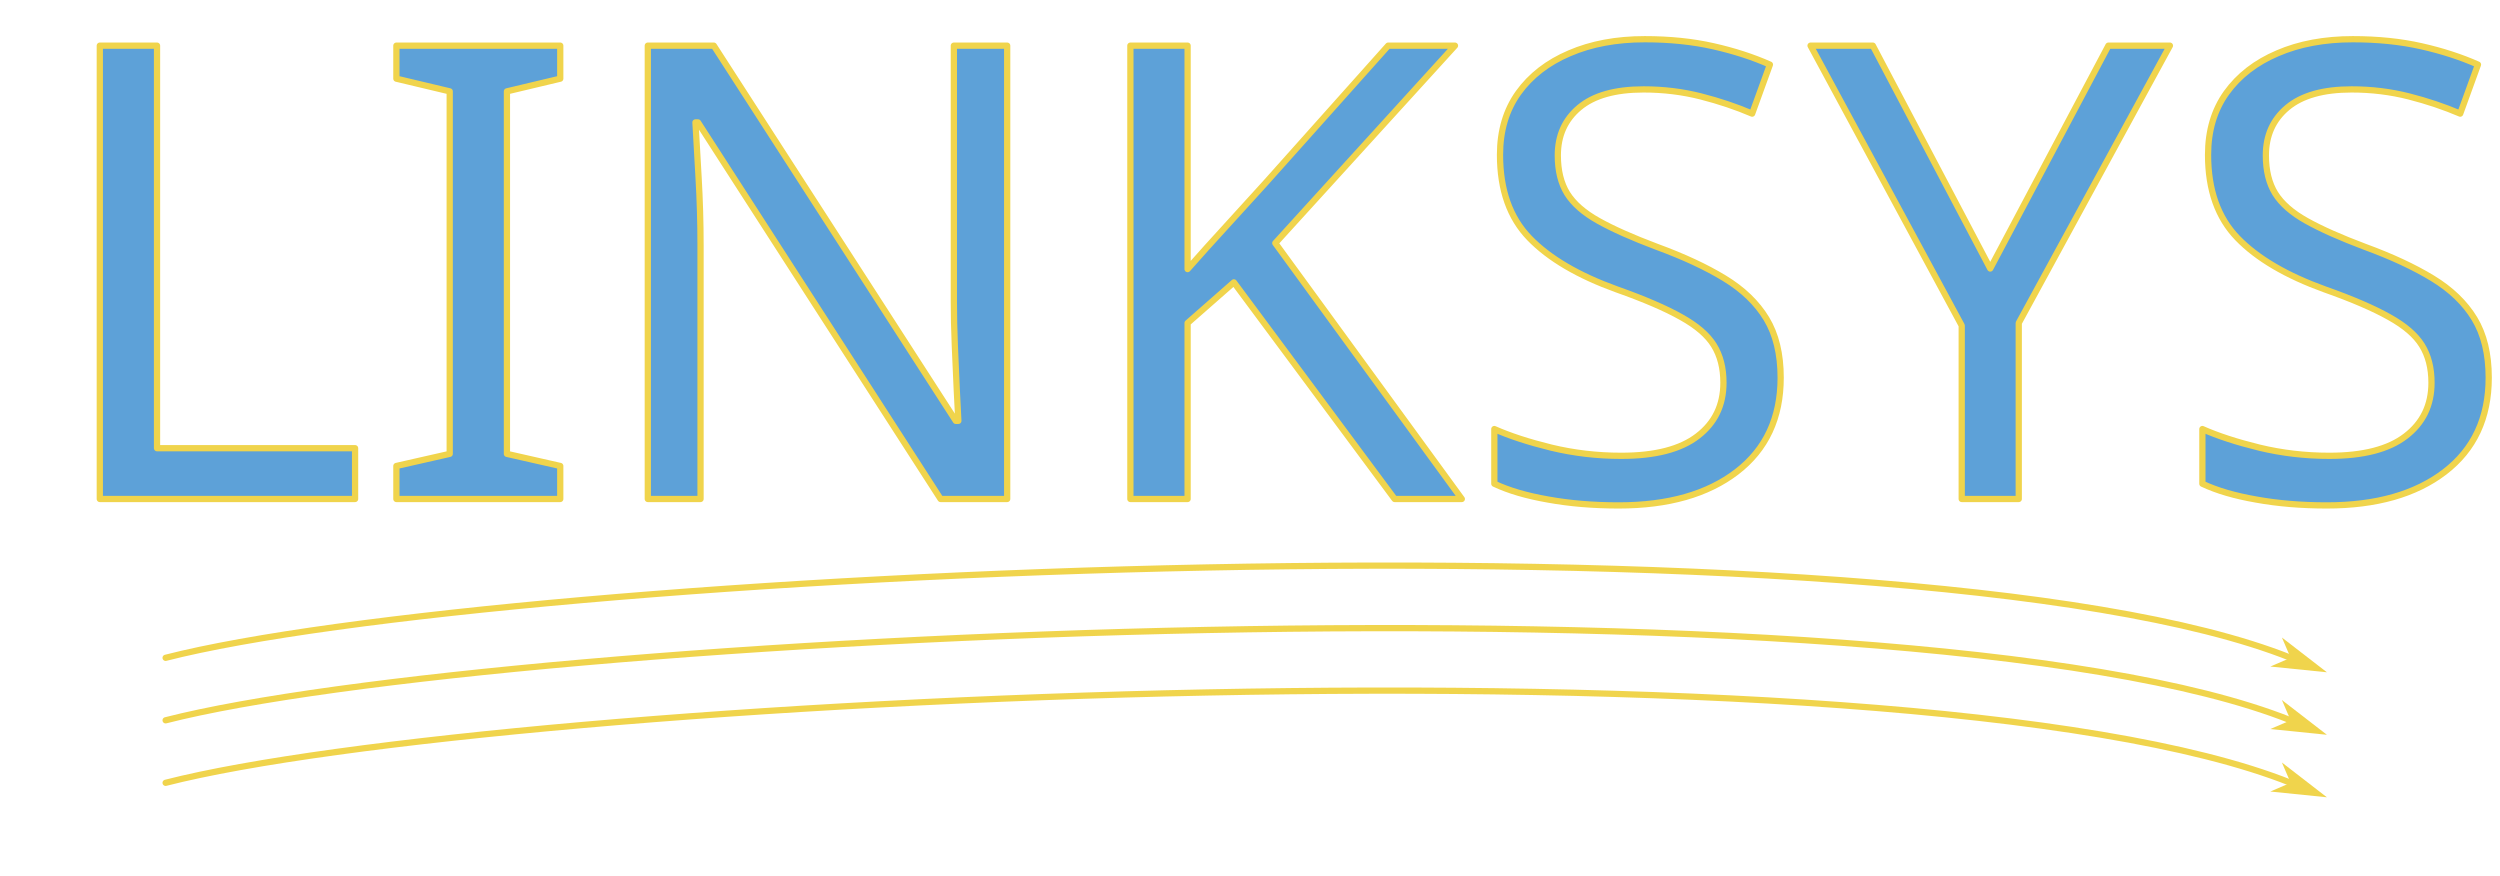
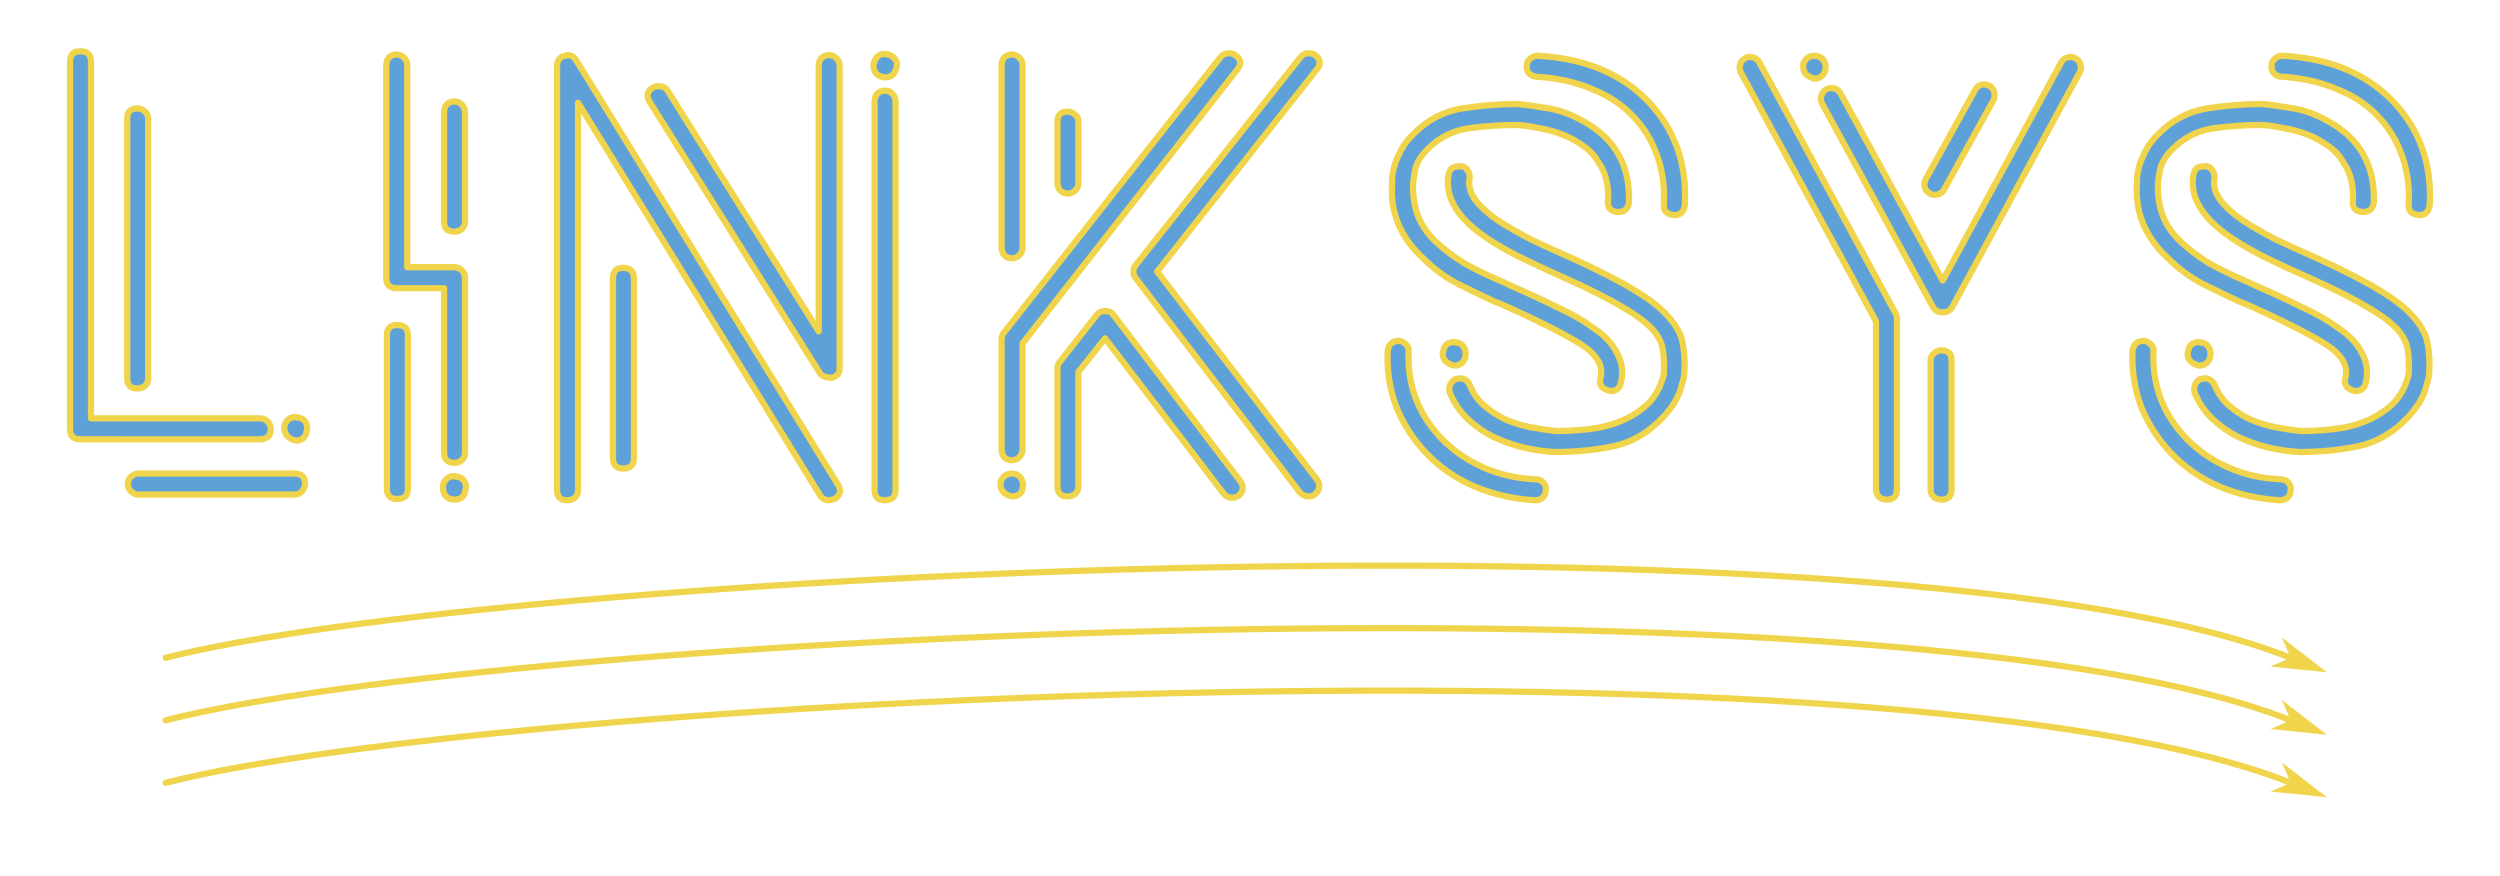
<svg xmlns="http://www.w3.org/2000/svg" width="200mm" height="70mm" viewBox="0 0 200 70" version="1.1" id="svg5">
  <defs id="defs2">
    <marker style="overflow:visible" id="Arrow1L" refX="0" refY="0" orient="auto-start-reverse" markerWidth="8.75" markerHeight="5" viewBox="0 0 8.75 5" preserveAspectRatio="xMidYMid">
      <path style="fill:context-stroke;fill-rule:evenodd;stroke:none" d="M 0,0 5,-5 -12.5,0 5,5 Z" id="arrow1L" transform="scale(-0.5)" />
    </marker>
    <marker style="overflow:visible" id="Arrow1L-8" refX="0" refY="0" orient="auto-start-reverse" markerWidth="8.75" markerHeight="5" viewBox="0 0 8.75 5" preserveAspectRatio="xMidYMid">
      <path style="fill:context-stroke;fill-rule:evenodd;stroke:none" d="M 0,0 5,-5 -12.5,0 5,5 Z" id="arrow1L-3" transform="scale(-0.5)" />
    </marker>
    <marker style="overflow:visible" id="Arrow1L-8-8" refX="0" refY="0" orient="auto-start-reverse" markerWidth="8.75" markerHeight="5" viewBox="0 0 8.75 5" preserveAspectRatio="xMidYMid">
      <path style="fill:context-stroke;fill-rule:evenodd;stroke:none" d="M 0,0 5,-5 -12.5,0 5,5 Z" id="arrow1L-3-1" transform="scale(-0.5)" />
    </marker>
  </defs>
  <g id="layer1">
-     <text xml:space="preserve" style="font-size:50.8px;fill:#5da1d8;fill-opacity:1;stroke:#f0d44c;stroke-width:0.5;stroke-linecap:round;stroke-linejoin:round;stroke-dasharray:none;stop-color:#000000" x="3.064" y="39.919" id="text790">
-       <tspan id="tspan788" style="font-style:normal;font-variant:normal;font-weight:normal;font-stretch:normal;font-size:50.8px;font-family:Potra;-inkscape-font-specification:Potra;fill:#5da1d8;fill-opacity:1;stroke-width:0.5;stroke-dasharray:none" x="3.064" y="39.919">LINKSYS</tspan>
-     </text>
+     <g aria-label="LINKSYS" id="text790" style="font-size:50.8px;display:inline;fill:#5da1d8;stroke:#f0d44c;stroke-width:0.5;stroke-linecap:round;stroke-linejoin:round;stop-color:#000000">
+       <path d="m 10.227,38.699 q 0,-0.356 0.254,-0.559 0.254,-0.254 0.61,-0.254 h 12.497 q 0.813,0 0.813,0.813 0,0.356 -0.254,0.61 -0.203,0.254 -0.559,0.254 h -12.497 q -0.356,0 -0.61,-0.254 -0.254,-0.254 -0.254,-0.61 z m -3.81,-3.556 q -0.813,0 -0.813,-0.813 V 4.917 q 0,-0.813 0.813,-0.813 0.864,0 0.864,0.813 V 33.467 H 20.793 q 0.406,0 0.61,0.254 0.254,0.254 0.254,0.61 0,0.813 -0.864,0.813 z m 3.759,-25.654 q 0,-0.813 0.813,-0.813 0.356,0 0.61,0.254 0.254,0.203 0.254,0.559 v 20.777 q 0,0.356 -0.254,0.61 -0.254,0.203 -0.61,0.203 -0.813,0 -0.813,-0.813 z m 13.462,25.756 q -0.559,-0.152 -0.762,-0.508 -0.203,-0.356 -0.102,-0.711 v -0.051 q 0.254,-0.61 0.864,-0.61 0.102,0 0.152,0.051 0.051,0 0.152,0 0.406,0.102 0.559,0.457 0.152,0.356 0,0.711 v 0.051 q -0.152,0.61 -0.864,0.61 z" style="font-family:Potra;-inkscape-font-specification:Potra" id="path5683" />
+       <path d="m 35.525,36.21 v -13.157 h -3.81 q -0.813,0 -0.813,-0.813 V 5.222 q 0,-0.356 0.203,-0.61 0.254,-0.254 0.61,-0.254 0.356,0 0.61,0.254 0.254,0.254 0.254,0.61 V 21.377 h 3.759 q 0.356,0 0.61,0.254 0.254,0.254 0.254,0.61 v 13.97 q 0,0.356 -0.254,0.61 -0.254,0.203 -0.61,0.203 -0.813,0 -0.813,-0.813 z m -4.572,-9.398 q 0,-0.813 0.813,-0.813 0.864,0 0.864,0.813 v 12.294 q 0,0.813 -0.864,0.813 -0.813,0 -0.813,-0.813 z m 6.248,-9.093 q 0,0.356 -0.254,0.61 -0.254,0.203 -0.61,0.203 -0.813,0 -0.813,-0.813 v -8.738 q 0,-0.356 0.203,-0.61 0.254,-0.254 0.61,-0.254 0.356,0 0.61,0.254 0.254,0.254 0.254,0.61 z m -1.168,22.2 q -0.356,-0.102 -0.508,-0.457 -0.152,-0.356 -0.051,-0.711 v -0.051 q 0.254,-0.61 0.864,-0.61 0.102,0 0.152,0.051 0.051,0 0.152,0 0.406,0.102 0.559,0.457 0.152,0.356 0,0.711 v 0.051 q -0.152,0.61 -0.864,0.61 z" style="font-family:Potra;-inkscape-font-specification:Potra" id="path5685" />
+       <path d="m 50.714,36.667 q 0,0.813 -0.864,0.813 -0.813,0 -0.813,-0.813 v -14.376 q 0,-0.864 0.813,-0.864 0.864,0 0.864,0.864 z m -5.334,3.353 q -0.813,0 -0.813,-0.813 V 5.273 q 0,-0.66 0.61,-0.813 0.051,0 0.102,0 0.051,-0.051 0.102,-0.051 0.457,0 0.711,0.406 l 20.93,33.934 q 0.457,0.711 -0.254,1.168 -0.305,0.102 -0.457,0.102 -0.457,0 -0.711,-0.406 l -19.355,-31.394 v 30.988 q 0,0.356 -0.254,0.61 -0.254,0.203 -0.61,0.203 z m 6.604,-31.852 q -0.457,-0.711 0.254,-1.168 0.152,-0.102 0.457,-0.102 0.508,0 0.711,0.356 l 12.09,19.253 V 5.273 q 0,-0.356 0.203,-0.61 0.254,-0.254 0.61,-0.254 0.356,0 0.61,0.254 0.254,0.254 0.254,0.61 V 29.403 q 0,0.66 -0.61,0.813 -0.711,0 -0.965,-0.356 z m 18.796,-0.914 q 0.406,0 0.61,0.254 0.254,0.254 0.254,0.61 v 31.09 q 0,0.813 -0.864,0.813 -0.813,0 -0.813,-0.813 v -31.09 q 0,-0.356 0.203,-0.61 0.254,-0.254 0.61,-0.254 z m -0.254,-1.118 q -0.406,-0.102 -0.559,-0.457 -0.152,-0.356 -0.051,-0.711 h 0.051 q 0.152,-0.66 0.864,-0.66 0.102,0 0.102,0.051 0.051,0 0.152,0 0.864,0.356 0.61,1.168 l -0.051,0.051 q -0.152,0.61 -0.864,0.61 z" style="font-family:Potra;-inkscape-font-specification:Potra" id="path5687" />
+       <path d="m 80.94,20.665 q -0.356,0 -0.61,-0.254 -0.203,-0.254 -0.203,-0.61 V 5.222 q 0,-0.356 0.203,-0.61 0.254,-0.254 0.61,-0.254 0.356,0 0.61,0.254 0.254,0.254 0.254,0.61 V 19.802 q 0,0.356 -0.254,0.61 -0.254,0.254 -0.61,0.254 z m -0.813,15.291 v -8.788 q 0,-0.305 0.152,-0.508 l 17.374,-22.098 q 0.254,-0.305 0.66,-0.305 0.305,0 0.508,0.152 0.711,0.508 0.152,1.168 l -17.17,21.895 v 8.484 q 0,0.356 -0.254,0.61 -0.254,0.254 -0.61,0.254 -0.356,0 -0.61,-0.254 -0.203,-0.254 -0.203,-0.61 z m 6.147,-21.336 q 0,0.356 -0.254,0.61 -0.254,0.254 -0.61,0.254 -0.356,0 -0.61,-0.254 -0.203,-0.254 -0.203,-0.61 v -4.877 q 0,-0.813 0.813,-0.813 0.356,0 0.61,0.254 0.254,0.203 0.254,0.559 z m -0.864,25.095 q -0.813,0 -0.813,-0.813 v -9.398 q 0,-0.356 0.152,-0.508 l 2.997,-3.81 q 0.254,-0.305 0.66,-0.305 0.457,0 0.66,0.305 l 10.16,13.31 q 0.457,0.66 -0.152,1.168 -0.203,0.152 -0.508,0.152 -0.406,0 -0.66,-0.305 l -9.5,-12.446 -2.134,2.692 v 9.144 q 0,0.356 -0.254,0.61 -0.254,0.203 -0.61,0.203 z M 105.222,4.409 q 0.66,0.559 0.102,1.168 l -12.751,16.154 12.802,16.662 q 0.203,0.254 0.152,0.61 -0.051,0.305 -0.356,0.559 -0.152,0.152 -0.508,0.152 -0.356,0 -0.66,-0.305 l -13.157,-17.17 q -0.356,-0.508 0,-1.016 L 104.054,4.562 q 0.254,-0.305 0.61,-0.305 0.356,0 0.559,0.152 z M 80.076,38.496 q 0.254,-0.61 0.864,-0.61 0.203,0 0.305,0.051 0.356,0.102 0.508,0.457 0.152,0.305 0.051,0.66 v 0.051 q -0.152,0.61 -0.864,0.61 -0.559,-0.152 -0.762,-0.457 -0.203,-0.356 -0.102,-0.762 z" style="font-family:Potra;-inkscape-font-specification:Potra" id="path5689" />
+       <path d="m 113.909,20.716 q -2.794,-2.54 -2.54,-6.045 0,-0.102 0,-0.508 0.051,-0.406 0.203,-0.965 0.203,-0.61 0.559,-1.27 0.356,-0.66 1.016,-1.27 1.626,-1.626 3.81,-1.981 2.235,-0.356 4.42,-0.356 0.711,0.051 2.235,0.305 1.524,0.203 3.048,1.067 3.81,2.083 3.658,6.502 -0.102,0.762 -0.864,0.762 -0.406,0 -0.66,-0.254 -0.203,-0.254 -0.152,-0.61 0.102,-1.88 -0.762,-3.099 -0.457,-0.813 -1.219,-1.321 -0.762,-0.559 -1.676,-0.914 -0.914,-0.356 -1.88,-0.508 -0.914,-0.203 -1.778,-0.254 -1.829,0 -3.759,0.254 -1.88,0.254 -3.251,1.575 -0.965,0.914 -1.118,1.829 -0.152,0.914 -0.152,1.016 -0.051,1.473 0.406,2.642 0.457,1.118 1.422,2.032 0.965,0.914 2.286,1.727 1.372,0.762 3.048,1.473 l 0.762,0.356 q 1.981,0.864 3.607,1.676 1.676,0.762 2.845,1.626 1.321,0.864 1.88,1.93 0.711,1.219 0.356,2.54 -0.152,0.61 -0.813,0.61 -0.508,-0.102 -0.711,-0.356 -0.203,-0.305 -0.102,-0.66 0.406,-1.524 -1.676,-2.794 -2.083,-1.27 -6.045,-3.048 l -0.762,-0.305 q -1.422,-0.66 -2.946,-1.422 -1.524,-0.813 -2.692,-1.981 z m 8.89,19.304 q -2.591,-0.152 -4.877,-1.118 -2.235,-0.965 -3.861,-2.692 -1.575,-1.676 -2.388,-3.759 -0.762,-2.083 -0.66,-4.369 0.102,-0.813 0.914,-0.813 0.356,0.051 0.559,0.305 0.254,0.203 0.203,0.61 -0.152,3.962 2.591,6.858 1.422,1.473 3.353,2.337 1.93,0.864 4.216,0.965 0.406,0 0.61,0.254 0.254,0.254 0.203,0.61 0,0.356 -0.254,0.61 -0.254,0.203 -0.559,0.203 z m 10.262,-6.655 q -1.778,1.88 -4.013,2.337 -2.184,0.457 -4.623,0.457 -1.219,-0.051 -2.54,-0.356 -1.27,-0.305 -2.438,-0.864 -1.118,-0.559 -2.032,-1.422 -0.914,-0.864 -1.422,-2.083 -0.102,-0.305 0,-0.61 0.152,-0.356 0.457,-0.508 0.102,0 0.152,0 0.051,-0.051 0.152,-0.051 0.559,0 0.813,0.508 0.406,1.016 1.168,1.676 0.762,0.66 1.727,1.118 0.965,0.406 1.981,0.61 1.067,0.203 2.032,0.305 1.27,0 2.642,-0.152 1.372,-0.152 2.591,-0.66 1.219,-0.508 2.134,-1.372 0.914,-0.914 1.27,-2.388 0.051,-1.27 -0.102,-2.032 -0.152,-0.762 -0.762,-1.473 -0.762,-0.864 -2.438,-1.829 -1.676,-1.016 -4.623,-2.337 -2.184,-0.965 -3.912,-1.829 -1.676,-0.864 -2.845,-1.727 -2.997,-2.235 -2.54,-4.724 0.102,-0.457 0.356,-0.559 0.305,-0.102 0.66,-0.102 0.356,0.051 0.508,0.356 0.203,0.254 0.152,0.61 -0.152,0.864 0.457,1.727 0.61,0.813 1.778,1.626 1.168,0.762 2.743,1.575 1.626,0.762 3.353,1.524 3.2,1.473 4.928,2.54 1.778,1.067 2.642,2.083 1.016,1.118 1.168,2.235 0.203,1.118 0.102,2.438 0,0.102 -0.305,1.168 -0.305,1.016 -1.372,2.184 z m -1.016,-25.044 q 2.997,3.302 2.743,8.077 -0.102,0.813 -0.864,0.813 -0.914,-0.102 -0.813,-0.914 0.102,-1.981 -0.508,-3.759 -0.61,-1.778 -1.829,-3.099 -1.321,-1.473 -3.353,-2.286 -1.981,-0.864 -4.47,-1.016 -0.356,0 -0.61,-0.254 -0.254,-0.254 -0.203,-0.61 0,-0.356 0.254,-0.559 0.254,-0.254 0.61,-0.254 5.791,0.305 9.042,3.861 z m -14.834,20.32 q -0.254,0.61 -0.864,0.61 -0.61,-0.152 -0.813,-0.508 -0.203,-0.356 -0.051,-0.711 v -0.051 q 0.152,-0.61 0.864,-0.61 0.102,0 0.152,0.051 0.051,0 0.152,0 0.356,0.102 0.508,0.457 0.152,0.356 0.051,0.711 z" style="font-family:Potra;-inkscape-font-specification:Potra;display:inline" id="path5691" />
+       <path d="m 139.614,4.663 q 0.102,-0.102 0.356,-0.102 0.508,0 0.762,0.406 l 10.922,20.117 q 0.102,0.203 0.102,0.406 v 13.665 q 0,0.813 -0.813,0.813 -0.356,0 -0.61,-0.203 -0.254,-0.254 -0.254,-0.61 v -13.462 L 139.258,5.781 q -0.152,-0.305 -0.051,-0.61 0.102,-0.356 0.406,-0.508 z m 16.51,34.493 q 0,0.813 -0.813,0.813 -0.356,0 -0.61,-0.203 -0.254,-0.254 -0.254,-0.61 v -10.312 q 0,-0.356 0.254,-0.559 0.254,-0.254 0.61,-0.254 0.813,0 0.813,0.813 z m -10.008,-32.004 q 0.102,-0.102 0.406,-0.102 0.457,0 0.711,0.406 l 8.179,14.986 9.5,-17.475 q 0.254,-0.406 0.711,-0.406 0.305,0 0.406,0.102 0.305,0.152 0.406,0.508 0.102,0.305 -0.051,0.61 l -10.211,18.796 q -0.254,0.406 -0.762,0.406 h -0.051 q -0.457,0 -0.711,-0.406 l -8.89,-16.307 q -0.152,-0.305 -0.051,-0.61 0.102,-0.356 0.406,-0.508 z m 8.687,8.433 q -0.305,0 -0.406,-0.102 -0.305,-0.152 -0.406,-0.457 -0.102,-0.356 0.051,-0.66 l 3.962,-7.163 q 0.254,-0.457 0.711,-0.457 0.102,0 0.406,0.102 0.305,0.152 0.406,0.508 0.102,0.356 -0.051,0.66 l -3.962,7.163 q -0.254,0.406 -0.711,0.406 z m -9.347,-11.074 q 0.356,0.102 0.508,0.457 0.152,0.305 0.051,0.66 v 0.051 q -0.254,0.61 -0.864,0.61 -0.559,-0.152 -0.762,-0.457 -0.203,-0.356 -0.102,-0.762 0.254,-0.61 0.864,-0.61 0.203,0 0.305,0.051 z" style="font-family:Potra;-inkscape-font-specification:Potra;display:inline" id="path5693" />
+       <path d="m 173.498,20.716 q -2.794,-2.54 -2.54,-6.045 0,-0.102 0,-0.508 0.051,-0.406 0.203,-0.965 0.203,-0.61 0.559,-1.27 0.356,-0.66 1.016,-1.27 1.626,-1.626 3.81,-1.981 2.235,-0.356 4.42,-0.356 0.711,0.051 2.235,0.305 1.524,0.203 3.048,1.067 3.81,2.083 3.658,6.502 -0.102,0.762 -0.864,0.762 -0.406,0 -0.66,-0.254 -0.203,-0.254 -0.152,-0.61 0.102,-1.88 -0.762,-3.099 -0.457,-0.813 -1.219,-1.321 -0.762,-0.559 -1.676,-0.914 -0.914,-0.356 -1.88,-0.508 -0.914,-0.203 -1.778,-0.254 -1.829,0 -3.759,0.254 -1.88,0.254 -3.251,1.575 -0.965,0.914 -1.118,1.829 -0.152,0.914 -0.152,1.016 -0.051,1.473 0.406,2.642 0.457,1.118 1.422,2.032 0.965,0.914 2.286,1.727 1.372,0.762 3.048,1.473 l 0.762,0.356 q 1.981,0.864 3.607,1.676 1.676,0.762 2.845,1.626 1.321,0.864 1.88,1.93 0.711,1.219 0.356,2.54 -0.152,0.61 -0.813,0.61 -0.508,-0.102 -0.711,-0.356 -0.203,-0.305 -0.102,-0.66 0.406,-1.524 -1.676,-2.794 -2.083,-1.27 -6.045,-3.048 l -0.762,-0.305 q -1.422,-0.66 -2.946,-1.422 -1.524,-0.813 -2.692,-1.981 z m 8.89,19.304 q -2.591,-0.152 -4.877,-1.118 -2.235,-0.965 -3.861,-2.692 -1.575,-1.676 -2.388,-3.759 -0.762,-2.083 -0.66,-4.369 0.102,-0.813 0.914,-0.813 0.356,0.051 0.559,0.305 0.254,0.203 0.203,0.61 -0.152,3.962 2.591,6.858 1.422,1.473 3.353,2.337 1.93,0.864 4.216,0.965 0.406,0 0.61,0.254 0.254,0.254 0.203,0.61 0,0.356 -0.254,0.61 -0.254,0.203 -0.559,0.203 z m 10.262,-6.655 q -1.778,1.88 -4.013,2.337 -2.184,0.457 -4.623,0.457 -1.219,-0.051 -2.54,-0.356 -1.27,-0.305 -2.438,-0.864 -1.118,-0.559 -2.032,-1.422 -0.914,-0.864 -1.422,-2.083 -0.102,-0.305 0,-0.61 0.152,-0.356 0.457,-0.508 0.102,0 0.152,0 0.051,-0.051 0.152,-0.051 0.559,0 0.813,0.508 0.406,1.016 1.168,1.676 0.762,0.66 1.727,1.118 0.965,0.406 1.981,0.61 1.067,0.203 2.032,0.305 1.27,0 2.642,-0.152 1.372,-0.152 2.591,-0.66 1.219,-0.508 2.134,-1.372 0.914,-0.914 1.27,-2.388 0.051,-1.27 -0.102,-2.032 -0.152,-0.762 -0.762,-1.473 -0.762,-0.864 -2.438,-1.829 -1.676,-1.016 -4.623,-2.337 -2.184,-0.965 -3.912,-1.829 -1.676,-0.864 -2.845,-1.727 -2.997,-2.235 -2.54,-4.724 0.102,-0.457 0.356,-0.559 0.305,-0.102 0.66,-0.102 0.356,0.051 0.508,0.356 0.203,0.254 0.152,0.61 -0.152,0.864 0.457,1.727 0.61,0.813 1.778,1.626 1.168,0.762 2.743,1.575 1.626,0.762 3.353,1.524 3.2,1.473 4.928,2.54 1.778,1.067 2.642,2.083 1.016,1.118 1.168,2.235 0.203,1.118 0.102,2.438 0,0.102 -0.305,1.168 -0.305,1.016 -1.372,2.184 z m -1.016,-25.044 q 2.997,3.302 2.743,8.077 -0.102,0.813 -0.864,0.813 -0.914,-0.102 -0.813,-0.914 0.102,-1.981 -0.508,-3.759 -0.61,-1.778 -1.829,-3.099 -1.321,-1.473 -3.353,-2.286 -1.981,-0.864 -4.47,-1.016 -0.356,0 -0.61,-0.254 -0.254,-0.254 -0.203,-0.61 0,-0.356 0.254,-0.559 0.254,-0.254 0.61,-0.254 5.791,0.305 9.042,3.861 z m -14.834,20.32 q -0.254,0.61 -0.864,0.61 -0.61,-0.152 -0.813,-0.508 -0.203,-0.356 -0.051,-0.711 v -0.051 q 0.152,-0.61 0.864,-0.61 0.102,0 0.152,0.051 0.051,0 0.152,0 0.356,0.102 0.508,0.457 0.152,0.356 0.051,0.711 z" style="font-family:Potra;-inkscape-font-specification:Potra;display:inline" id="path5695" />
+     </g>
    <path style="fill:#5da1d8;fill-opacity:0;stroke:#f0d44c;stroke-width:0.5;stroke-linecap:round;stroke-linejoin:round;stroke-dasharray:none;marker-end:url(#Arrow1L);stop-color:#000000" d="m 13.25,52.625 c 26.628,-6.824 138.796,-12.448 170,0" id="path3290" />
    <path style="fill:#5da1d8;fill-opacity:0;stroke:#f0d44c;stroke-width:0.5;stroke-linecap:round;stroke-linejoin:round;stroke-dasharray:none;marker-end:url(#Arrow1L-8);stop-color:#000000" d="m 13.25,57.625 c 26.628,-6.824 138.796,-12.448 170,0" id="path3290-7" />
    <path style="fill:#5da1d8;fill-opacity:0;stroke:#f0d44c;stroke-width:0.5;stroke-linecap:round;stroke-linejoin:round;stroke-dasharray:none;marker-end:url(#Arrow1L-8-8);stop-color:#000000" d="m 13.25,62.625 c 26.628,-6.824 138.796,-12.448 170,0" id="path3290-7-9" />
  </g>
</svg>
